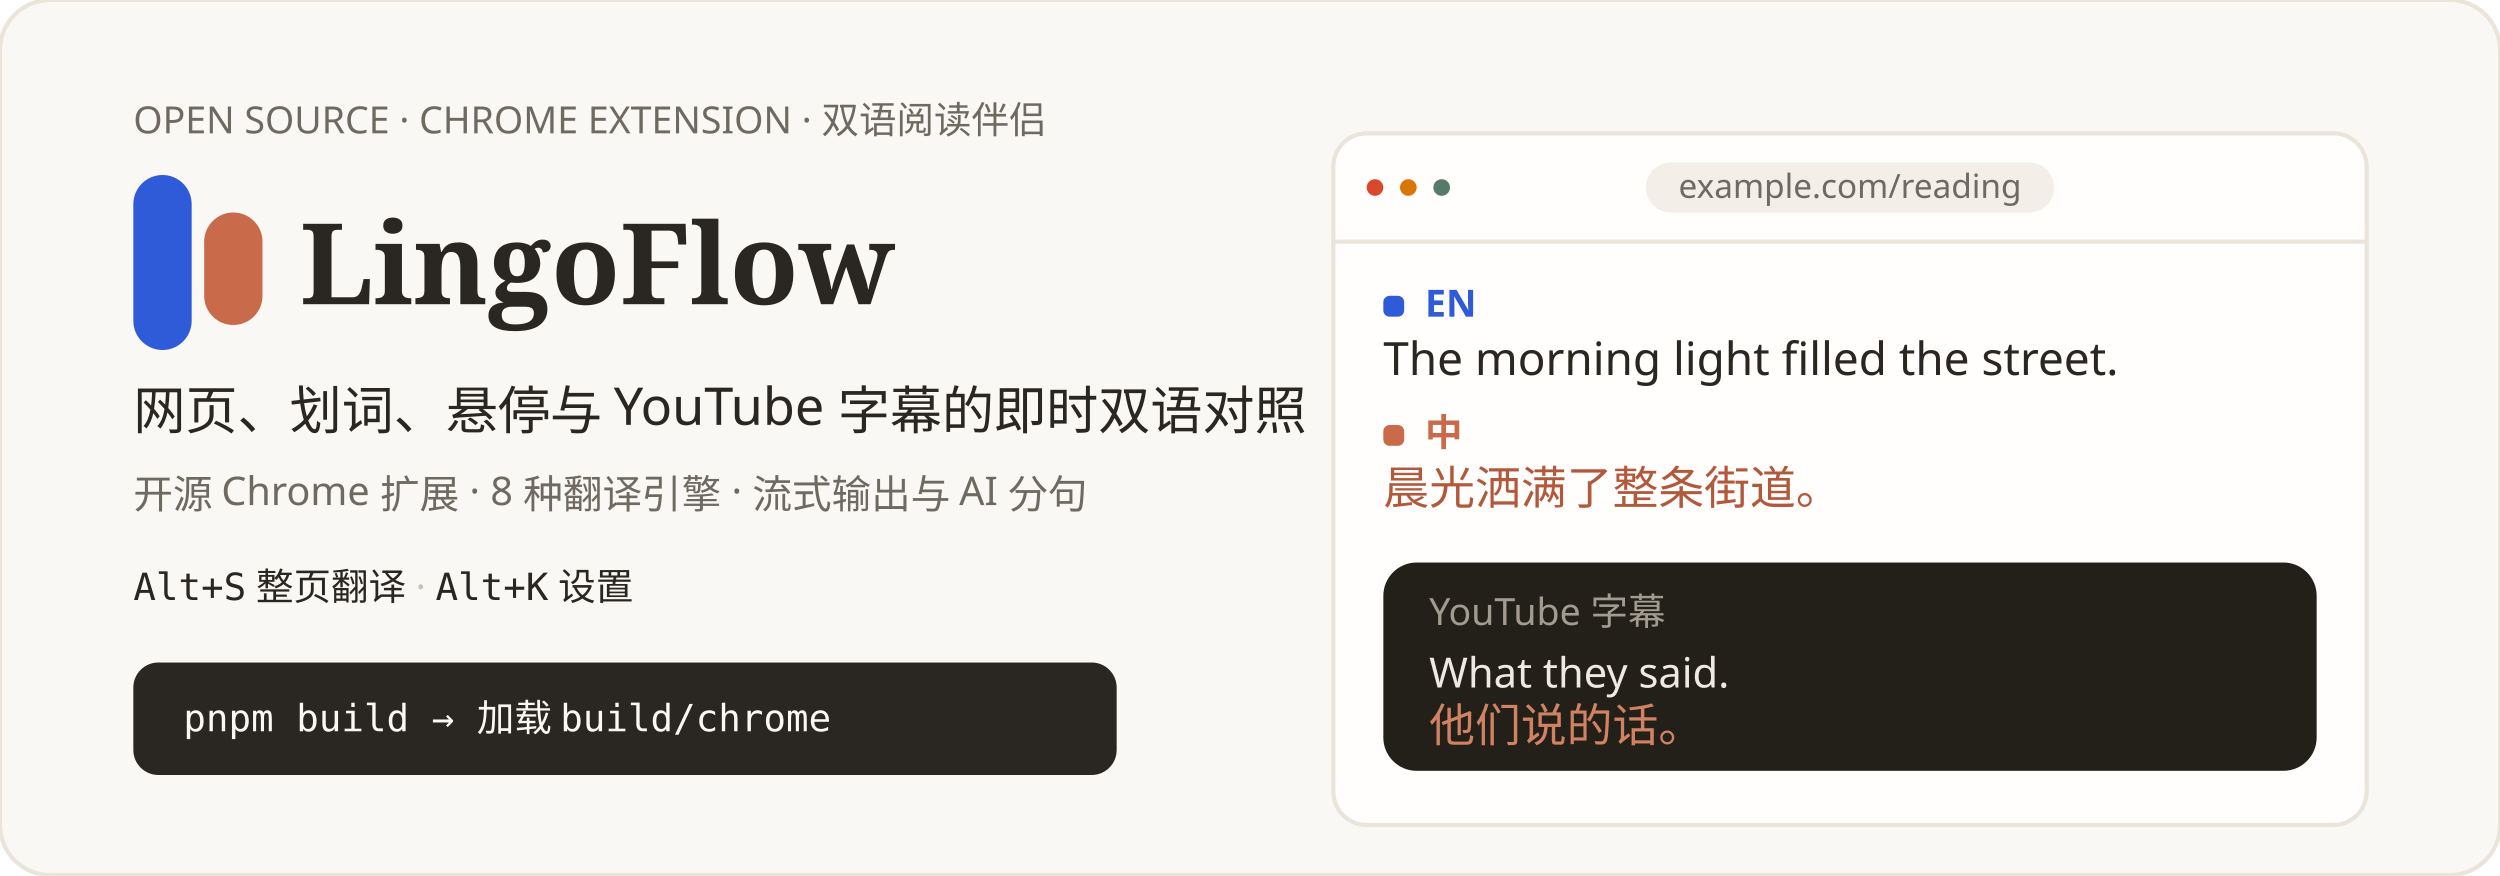
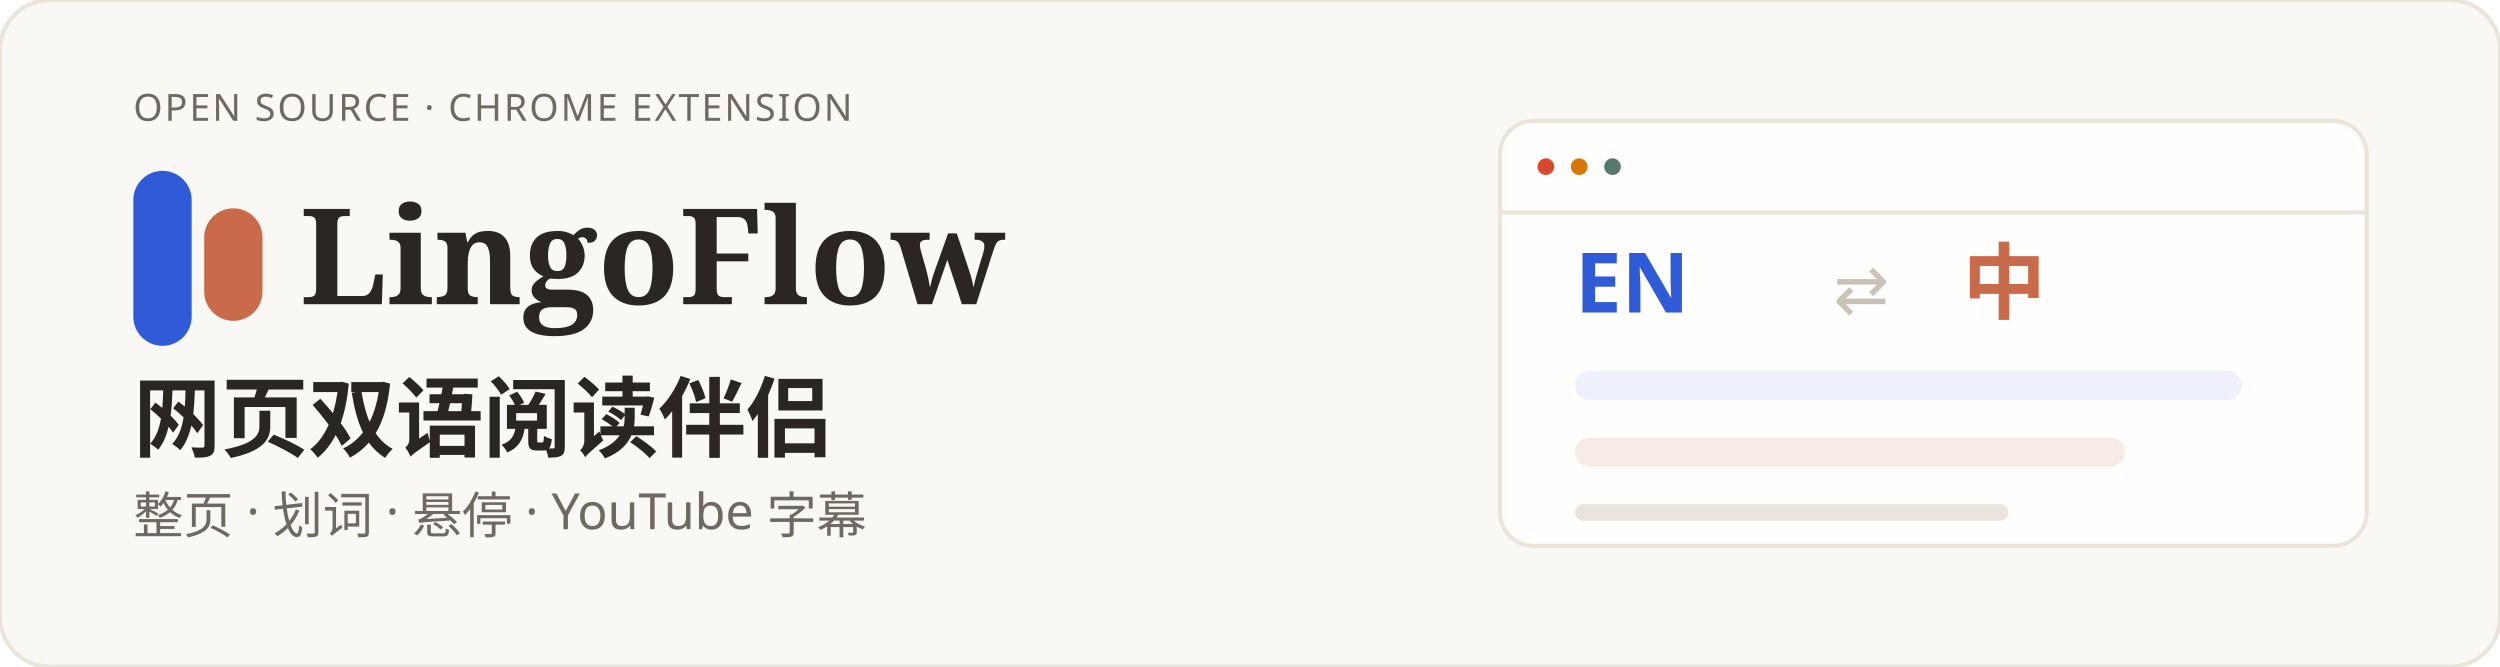
- <svg xmlns="http://www.w3.org/2000/svg" width="1200" height="420" viewBox="0 0 1200 420" role="img" aria-labelledby="hero-title hero-desc" font-family="'Segoe UI','PingFang SC','Microsoft YaHei UI',sans-serif">
-   <rect width="1200" height="420" rx="24" fill="#FAF8F5" />
-   <rect x="0" y="0" width="1200" height="420" rx="24" fill="none" stroke="#EAE4DA" stroke-width="2" />
+ <svg xmlns="http://www.w3.org/2000/svg" width="1200" height="320" viewBox="0 0 1200 320" role="img" aria-labelledby="hero-title hero-desc" font-family="'Segoe UI','PingFang SC','Microsoft YaHei UI',sans-serif">
+   <rect width="1200" height="320" rx="24" fill="#FAF8F5" />
+   <rect x="0" y="0" width="1200" height="320" rx="24" fill="none" stroke="#EAE4DA" stroke-width="2" />
  <g id="title-block">
-     <text x="64" y="64" font-size="18" fill="#6F6A61">OPEN SOURCE · CHROME EXTENSION · 双语阅读伴侣</text>
-     <rect x="64" y="84" width="28" height="84" rx="14" fill="#2F5BD9" />
-     <rect x="98" y="102" width="28" height="54" rx="14" fill="#C96A4A" />
-     <text x="144" y="146" font-family="Georgia,'Songti SC','Noto Serif SC',serif" font-size="54" font-weight="600" fill="#2A2723">LingoFlow</text>
-     <text x="64" y="206" font-size="25" fill="#2A2723">网页、划词、悬停与 YouTube 字幕的即时双语对照</text>
-     <text x="64" y="244" font-size="19" fill="#6F6A61">开源 Chrome 扩展 · 8 种翻译引擎 · 流式输出与 AI 分句</text>
-     <text x="64" y="288" font-size="18" fill="#2A2723">
-       <tspan font-family="ui-monospace,SFMono-Regular,Menlo,monospace">Alt+S</tspan>
-       <tspan> 整页翻译</tspan>
-       <tspan fill="#C9C2B6">　·　</tspan>
-       <tspan font-family="ui-monospace,SFMono-Regular,Menlo,monospace">Alt+K</tspan>
-       <tspan> 设置</tspan>
-     </text>
-     <rect x="64" y="318" width="472" height="54" rx="12" fill="#2A2723" />
-     <text x="88" y="351" font-family="ui-monospace,SFMono-Regular,Menlo,monospace" font-size="18" fill="#FAF8F5">pnpm build  →  加载 build/chrome</text>
+     <text x="64" y="58" font-size="18" letter-spacing="1" fill="#6F6A61">OPEN SOURCE · CHROME EXTENSION</text>
+     <rect x="64" y="82" width="28" height="84" rx="14" fill="#2F5BD9" />
+     <rect x="98" y="100" width="28" height="54" rx="14" fill="#C96A4A" />
+     <text x="144" y="146" font-family="Georgia,'Songti SC','Noto Serif SC',serif" font-size="64" font-weight="600" fill="#2A2723">LingoFlow</text>
+     <text x="64" y="216" font-size="42" font-weight="600" fill="#2A2723">网页双语阅读伴侣</text>
+     <text x="64" y="256" font-size="24" fill="#6F6A61">整页 · 划词 · 悬停 · YouTube 字幕</text>
  </g>
-   <g id="project-proof" transform="translate(640 64)">
-     <rect width="496" height="332" rx="16" fill="#FFFEFC" stroke="#EAE4DA" stroke-width="2" />
-     <line x1="0" y1="52" x2="496" y2="52" stroke="#EAE4DA" stroke-width="2" />
-     <circle cx="20" cy="26" r="4" fill="#D9482C" />
-     <circle cx="36" cy="26" r="4" fill="#D97706" />
-     <circle cx="52" cy="26" r="4" fill="#557A6A" />
-     <rect x="150" y="14" width="196" height="24" rx="12" fill="#F3EFE8" />
-     <text x="248" y="31" text-anchor="middle" font-size="16" fill="#6F6A61">example.com/reading</text>
-     <rect x="24" y="78" width="10" height="10" rx="3" fill="#2F5BD9" />
-     <text x="44" y="88" font-size="18" font-weight="700" fill="#2F5BD9">EN</text>
-     <text x="24" y="116" font-size="22" fill="#2A2723">The morning light filled the street.</text>
-     <rect x="24" y="140" width="10" height="10" rx="3" fill="#C96A4A" />
-     <text x="44" y="150" font-size="18" font-weight="700" fill="#C96A4A">中</text>
-     <text x="24" y="178" font-size="22" fill="#B2583B">晨光洒满了整条街道。</text>
-     <rect x="24" y="206" width="448" height="100" rx="16" fill="#232019" />
-     <text x="46" y="236" font-size="18" fill="#A29B8F">YouTube 字幕</text>
-     <text x="46" y="266" font-size="20" fill="#EFEAE1">What they said.</text>
-     <text x="46" y="292" font-size="22" fill="#D08263">他们说的话。</text>
+   <g id="project-proof" transform="translate(720 58)">
+     <rect width="416" height="204" rx="16" fill="#FFFEFC" stroke="#EAE4DA" stroke-width="2" />
+     <line x1="0" y1="44" x2="416" y2="44" stroke="#EAE4DA" stroke-width="2" />
+     <circle cx="22" cy="22" r="4" fill="#D9482C" />
+     <circle cx="38" cy="22" r="4" fill="#D97706" />
+     <circle cx="54" cy="22" r="4" fill="#557A6A" />
+     <text x="36" y="92" font-size="40" font-weight="600" fill="#2F5BD9">EN</text>
+     <text x="160" y="92" font-size="32" fill="#C9C2B6">⇄</text>
+     <text x="222" y="92" font-size="40" font-weight="600" fill="#C96A4A">中</text>
+     <rect x="36" y="120" width="320" height="14" rx="7" fill="#EEF1FB" />
+     <rect x="36" y="152" width="264" height="14" rx="7" fill="#F7ECE5" />
+     <rect x="36" y="184" width="208" height="8" rx="4" fill="#EAE4DA" />
  </g>
</svg>
